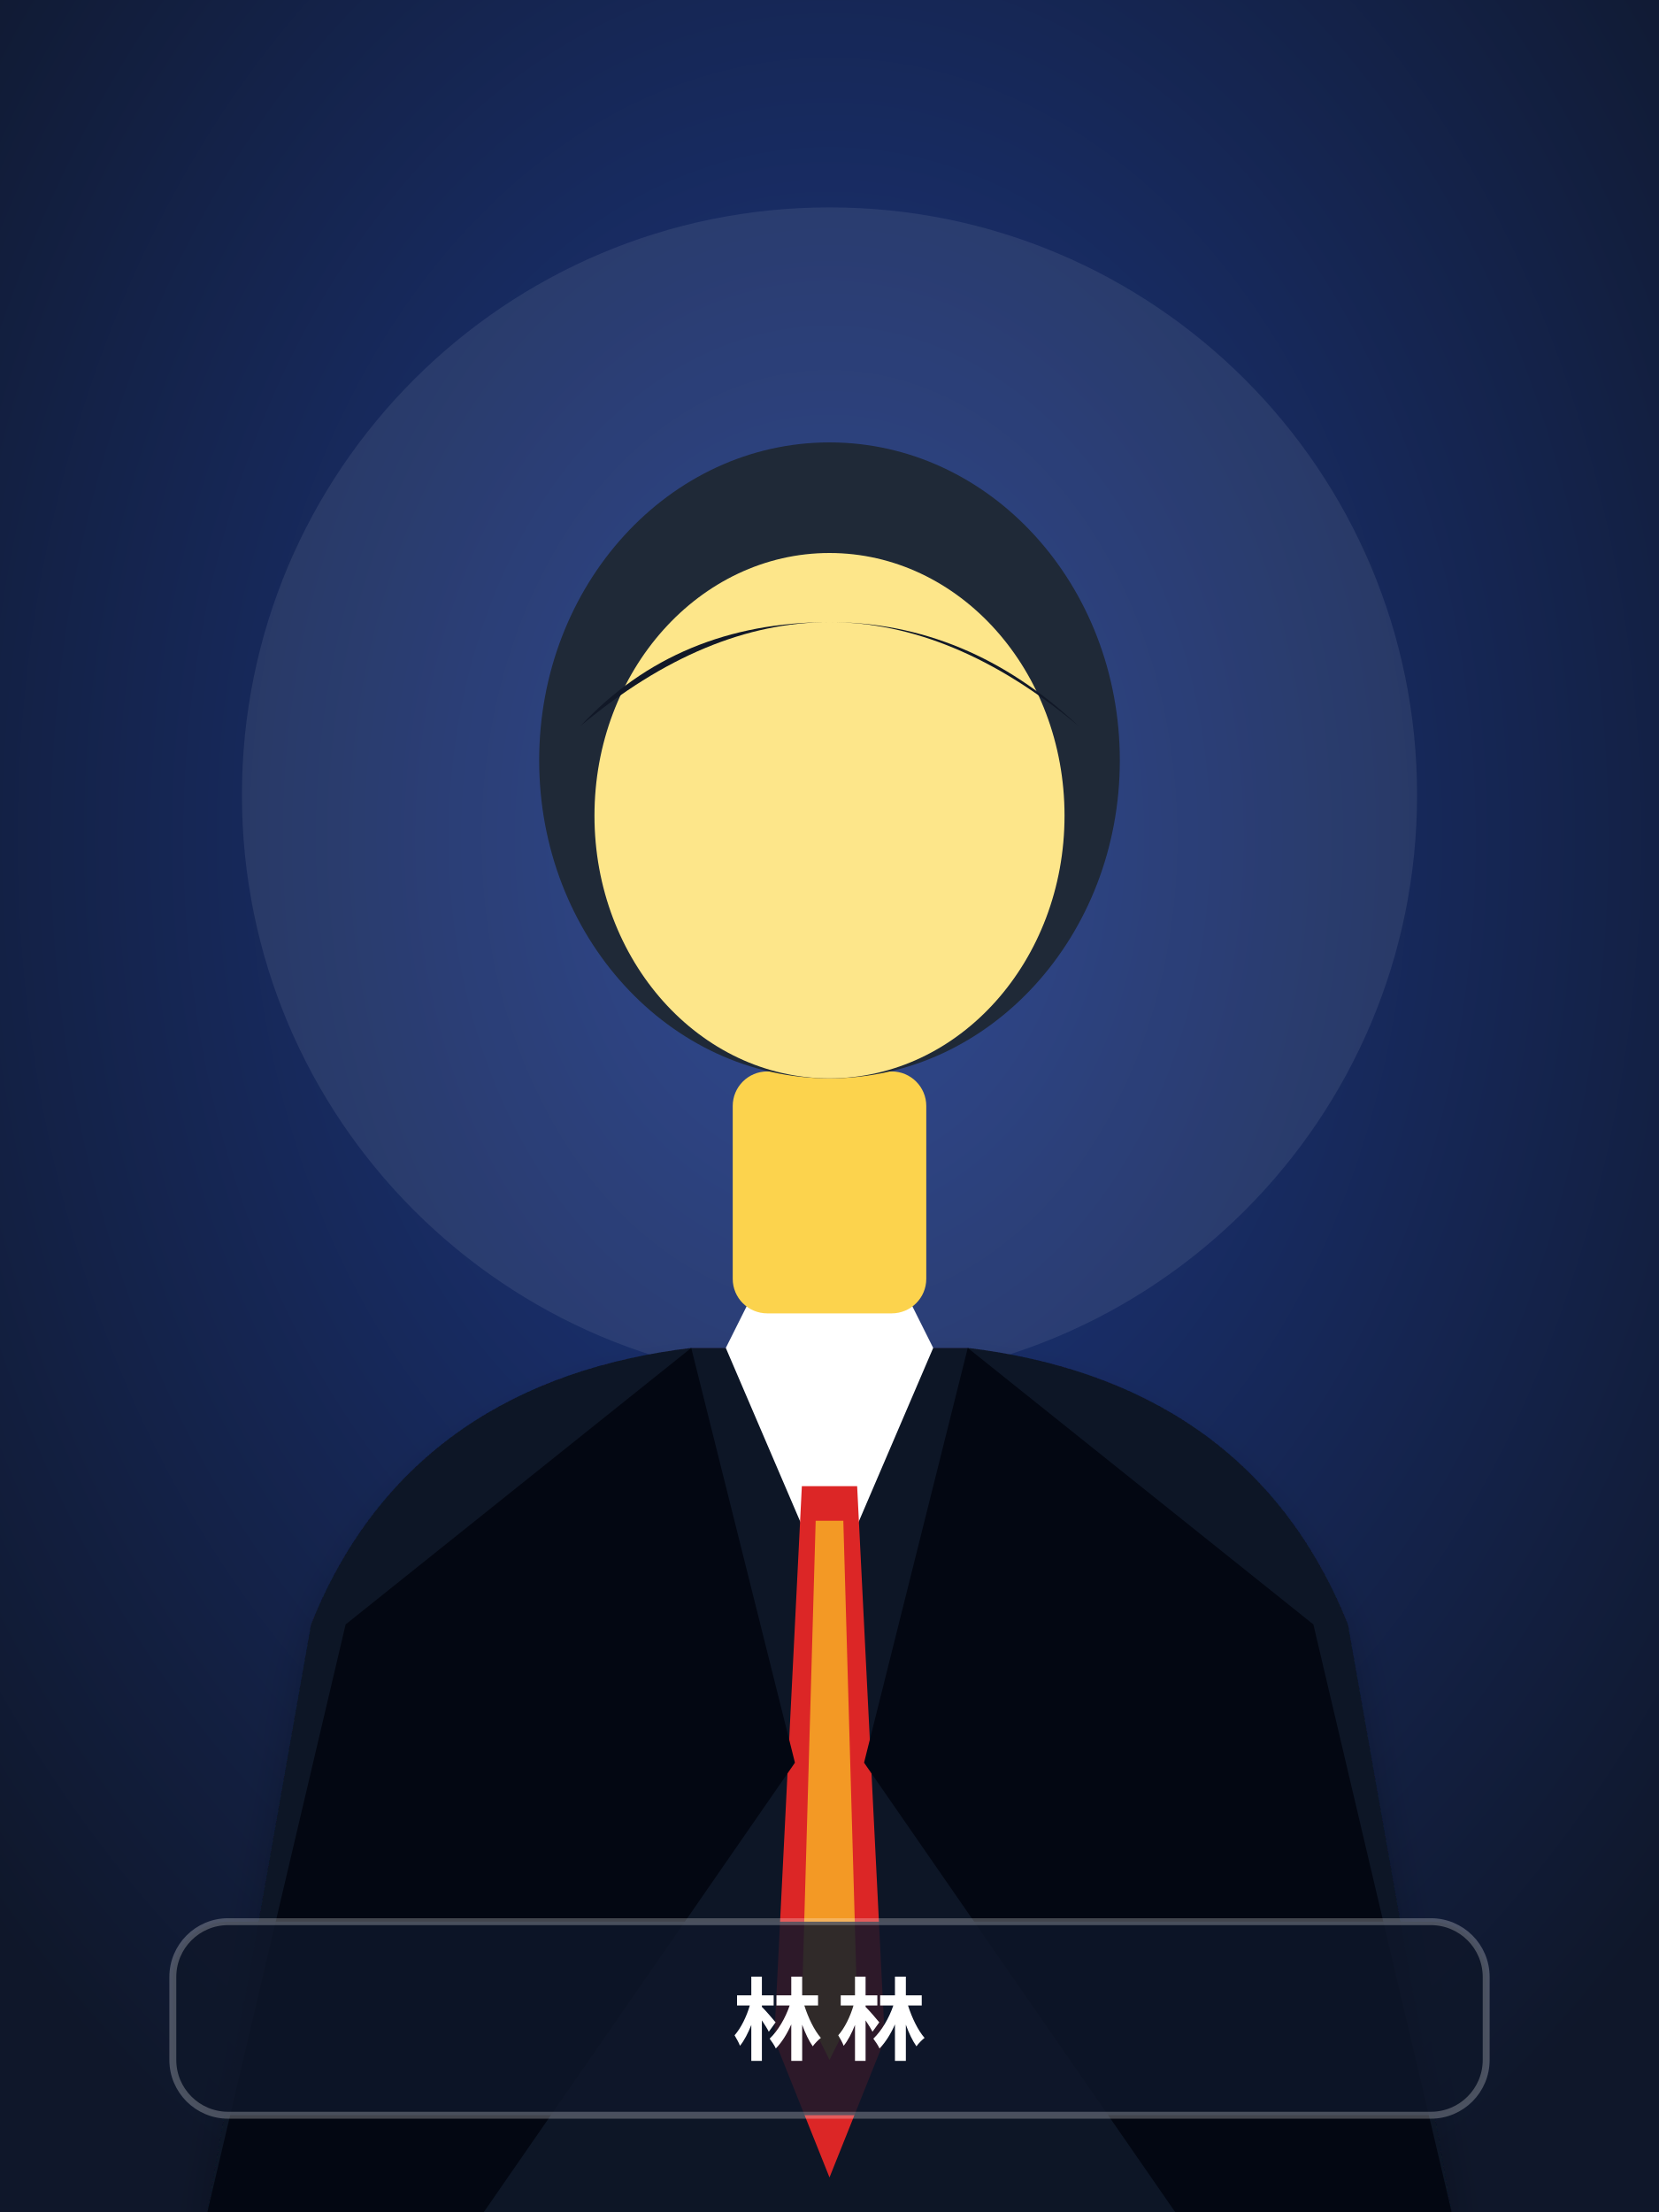
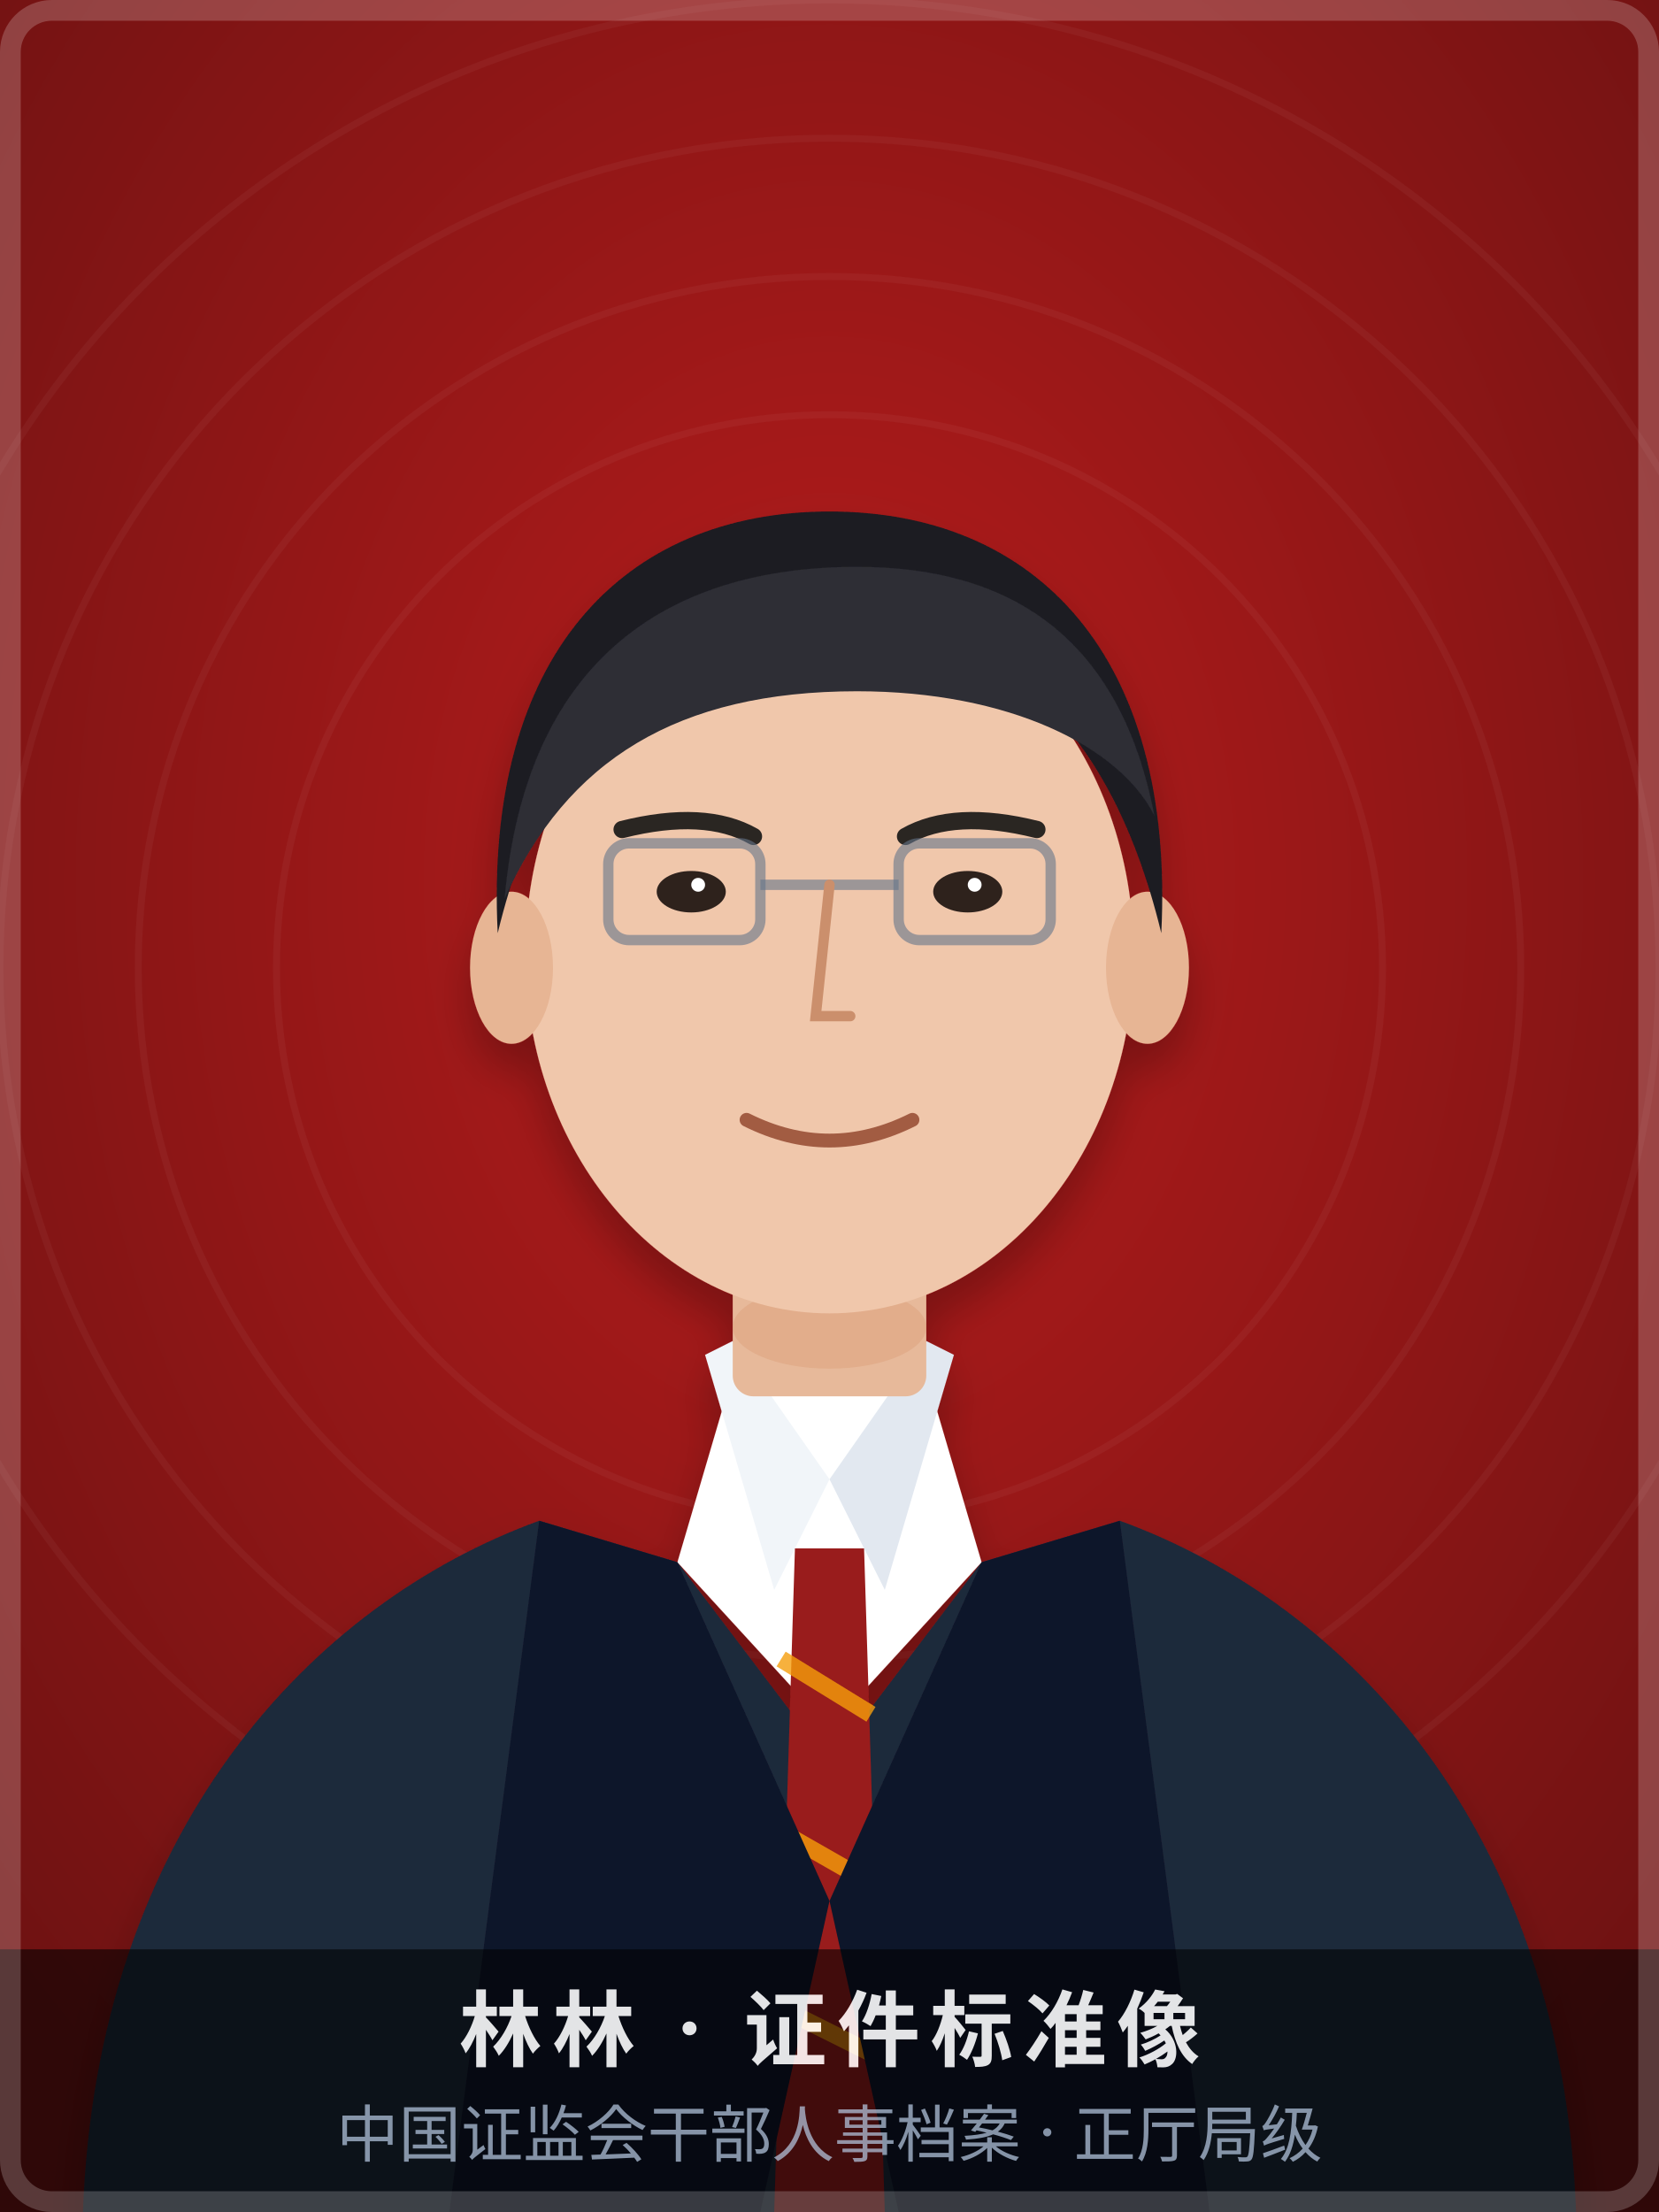
<svg xmlns="http://www.w3.org/2000/svg" viewBox="0 0 240 320" width="240" height="320">
  <defs>
-     <radialGradient id="bgGrad-lin-lin" cx="50%" cy="38%" r="70%">
-       <stop offset="0%" stop-color="#1e3a8a" />
-       <stop offset="100%" stop-color="#0f172a" />
+     <radialGradient id="bgGrad-lin-lin" cx="50%" cy="40%" r="70%">
+       <stop offset="0%" stop-color="#b91c1c" />
+       <stop offset="100%" stop-color="#6e1212" />
    </radialGradient>
    <filter id="shadow-lin-lin" x="-10%" y="-10%" width="120%" height="120%">
      <feDropShadow dx="0" dy="4" stdDeviation="3" flood-opacity="0.25" />
    </filter>
  </defs>
  <rect width="240" height="320" fill="url(#bgGrad-lin-lin)" />
-   <circle cx="120" cy="115" r="85" fill="white" opacity="0.08" />
-   <path d="M 30 320 L 45 235 C 55 210 75 198 100 195 L 140 195 C 165 198 185 210 195 235 L 210 320 Z" fill="#111827" filter="url(#shadow-lin-lin)" />
-   <polygon points="105,195 120,230 135,195 130,185 110,185" fill="#ffffff" />
-   <polygon points="116,215 124,215 128,295 120,315 112,295" fill="#dc2626" />
-   <polygon points="118,220 122,220 124,290 120,298 116,290" fill="#fbbf24" opacity="0.75" />
-   <polygon points="50,235 100,195 115,255 70,320 30,320" fill="#030712" />
-   <polygon points="190,235 140,195 125,255 170,320 210,320" fill="#030712" />
-   <rect x="106" y="155" width="28" height="35" rx="5" fill="#fcd34d" />
-   <ellipse cx="120" cy="110" rx="42" ry="46" fill="#1f2937" />
-   <ellipse cx="120" cy="118" rx="34" ry="38" fill="#fde68a" />
-   <path d="M 84 105 Q 120 75 156 105 Q 140 90 120 90 Q 98 90 84 105 Z" fill="#111827" />
-   <rect x="25" y="278" width="190" height="28" rx="8" fill="rgba(15, 23, 42, 0.85)" stroke="rgba(255, 255, 255, 0.25)" stroke-width="1" />
-   <text x="120" y="297" font-family="-apple-system, BlinkMacSystemFont, 'Segoe UI', PingFang SC, 'Microsoft YaHei', sans-serif" font-size="13" font-weight="bold" fill="#ffffff" text-anchor="middle" letter-spacing="2">
-     林林
-   </text>
+   <g opacity="0.04" stroke="#ffffff" stroke-width="1" fill="none">
+     <circle cx="120" cy="140" r="80" />
+     <circle cx="120" cy="140" r="100" />
+     <circle cx="120" cy="140" r="120" />
+     <circle cx="120" cy="140" r="140" />
+   </g>
+   <g filter="url(#shadow-lin-lin)">
+     <path d="M 12 320 C 14 265, 45 232, 78 220 L 98 226 L 120 255 L 142 226 L 162 220 C 195 232, 226 265, 228 320 Z" fill="#1e293b" />
+     <polygon points="98,226 120,250 142,226 132,192 108,192" fill="#ffffff" />
+     <polygon points="102,196 112,230 120,214 106,194" fill="#f1f5f9" />
+     <polygon points="138,196 128,230 120,214 134,194" fill="#e2e8f0" />
+     <polygon points="115,224 125,224 128,320 112,320" fill="#991b1b" />
+     <line x1="113" y1="240" x2="126" y2="248" stroke="#f59e0b" stroke-width="2.5" opacity="0.8" />
+     <line x1="113" y1="265" x2="127" y2="273" stroke="#f59e0b" stroke-width="2.5" opacity="0.8" />
+     <line x1="112" y1="290" x2="128" y2="298" stroke="#f59e0b" stroke-width="2.5" opacity="0.8" />
+     <polygon points="78,220 98,226 120,275 110,320 65,320" fill="#0f172a" />
+     <polygon points="162,220 142,226 120,275 130,320 175,320" fill="#0f172a" />
+     <rect x="106" y="172" width="28" height="30" rx="3" fill="#e7b99a" />
+     <ellipse cx="120" cy="192" rx="14" ry="6" fill="#d99b75" opacity="0.4" />
+     <ellipse cx="120" cy="138" rx="44" ry="52" fill="#f0c7ab" />
+     <ellipse cx="74" cy="140" rx="6" ry="11" fill="#e7b594" />
+     <ellipse cx="166" cy="140" rx="6" ry="11" fill="#e7b594" />
+     <path d="M 72 135 C 70 95, 90 74, 120 74 C 150 74, 170 95, 168 135 C 160 102, 142 90, 120 90 C 98 90, 80 102, 72 135 Z" fill="#1e1e24" />
+     <path d="M 73 130 C 76 96, 96 82, 124 82 C 146 82, 162 92, 167 118 C 162 108, 146 100, 124 100 C 98 100, 82 110, 73 130 Z" fill="#2d2d34" />
+     <path d="M 90 120 Q 102 117 109 121" stroke="#2b2623" stroke-width="2.5" stroke-linecap="round" fill="none" />
+     <path d="M 150 120 Q 138 117 131 121" stroke="#2b2623" stroke-width="2.5" stroke-linecap="round" fill="none" />
+     <ellipse cx="100" cy="129" rx="5" ry="3" fill="#2d221e" />
+     <ellipse cx="140" cy="129" rx="5" ry="3" fill="#2d221e" />
+     <circle cx="101" cy="128" r="1" fill="#ffffff" />
+     <circle cx="141" cy="128" r="1" fill="#ffffff" />
+     <rect x="88" y="122" width="22" height="14" rx="3" fill="none" stroke="#64748b" stroke-width="1.5" opacity="0.6" />
+     <rect x="130" y="122" width="22" height="14" rx="3" fill="none" stroke="#64748b" stroke-width="1.5" opacity="0.6" />
+     <line x1="110" y1="128" x2="130" y2="128" stroke="#64748b" stroke-width="1.5" opacity="0.6" />
+     <path d="M 120 128 L 118 147 L 123 147" stroke="#cb8f6c" stroke-width="1.5" stroke-linecap="round" fill="none" />
+     <path d="M 108 162 Q 120 168 132 162" stroke="#a25b42" stroke-width="2" stroke-linecap="round" fill="none" />
+   </g>
+   <g opacity="0.88">
+     <rect x="0" y="282" width="240" height="38" fill="#000000" fill-opacity="0.65" />
+     <text x="120" y="298" font-family="-apple-system, BlinkMacSystemFont, 'PingFang SC', 'Microsoft YaHei', sans-serif" font-size="12" font-weight="bold" fill="#ffffff" text-anchor="middle" letter-spacing="1.5">
+       林林 · 证件标准像
+     </text>
+     <text x="120" y="312" font-family="-apple-system, BlinkMacSystemFont, 'PingFang SC', sans-serif" font-size="9" fill="#94a3b8" text-anchor="middle">
+       中国证监会干部人事档案 · 正厅局级
+     </text>
+   </g>
+   <rect x="1.5" y="1.5" width="237" height="317" rx="6" fill="none" stroke="#ffffff" stroke-opacity="0.2" stroke-width="3" />
</svg>
